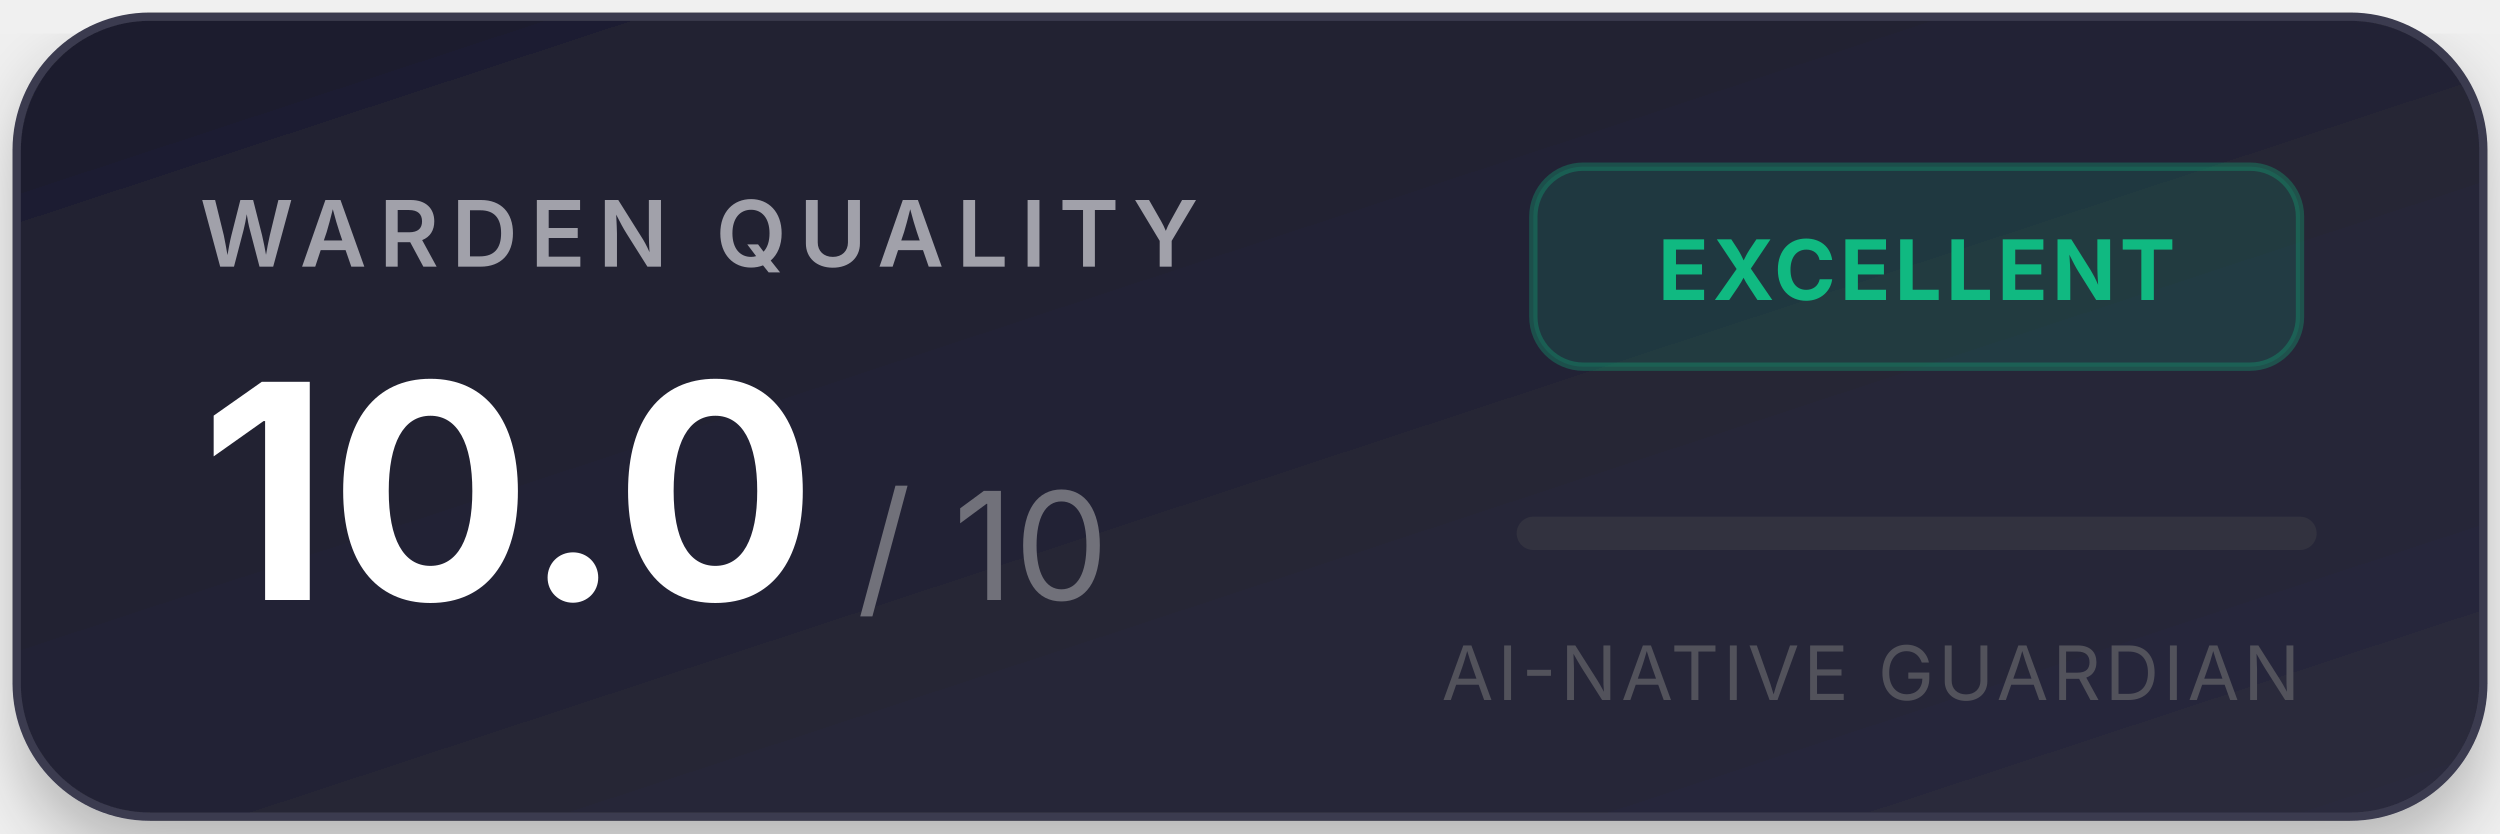
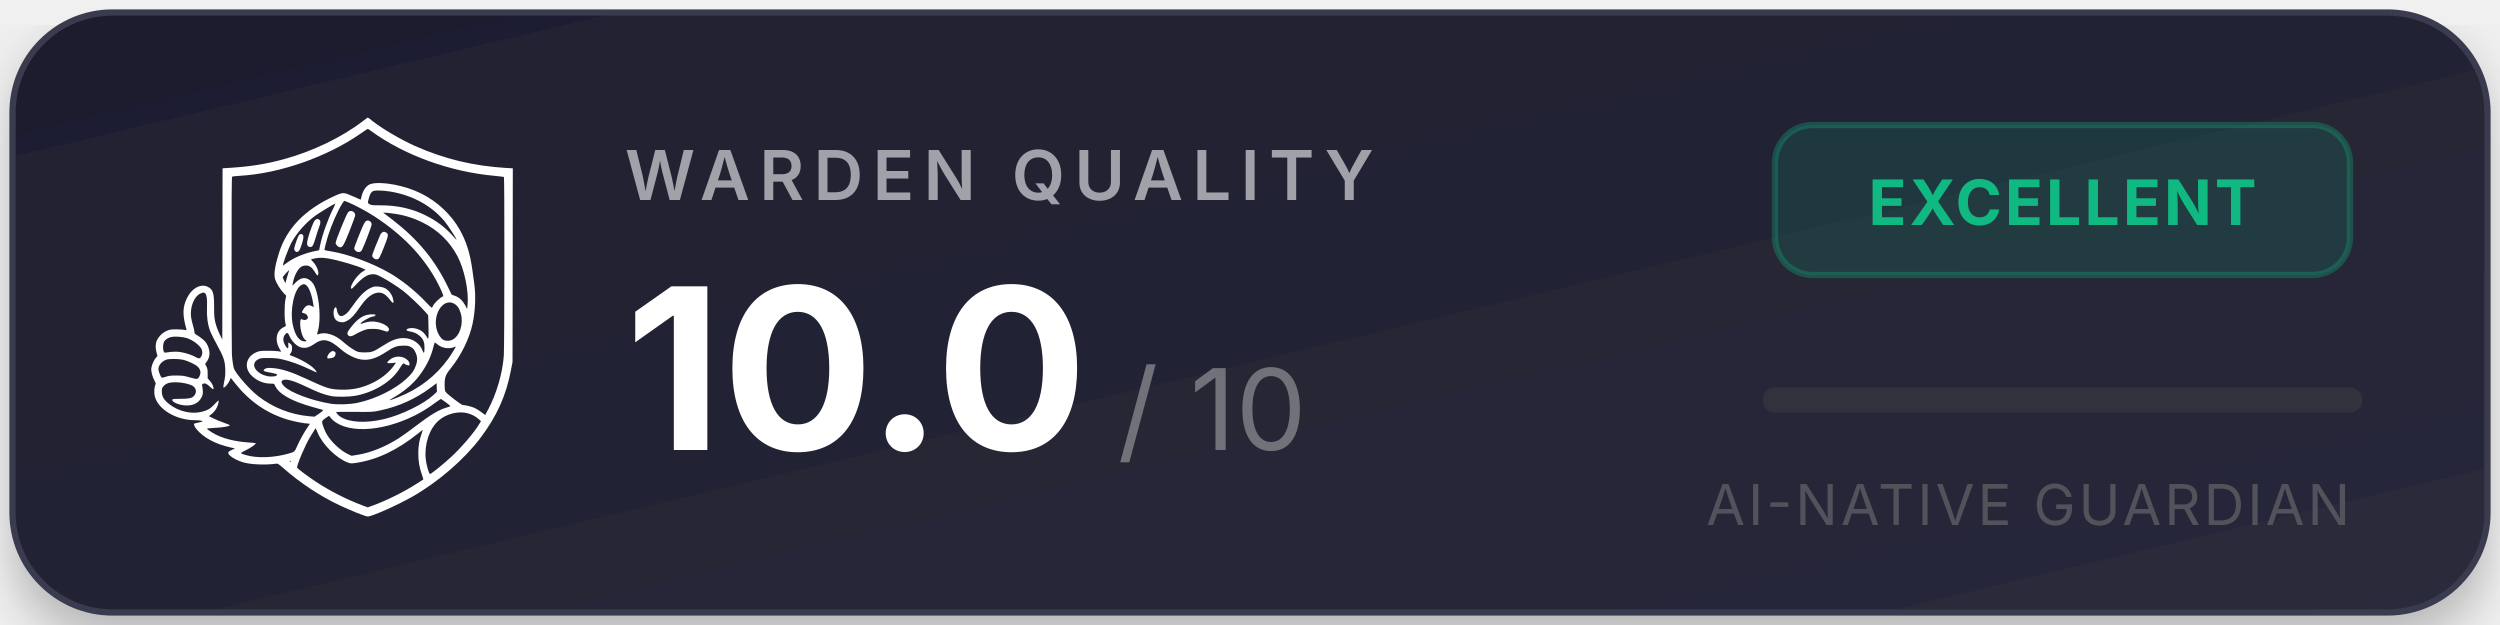
- <svg xmlns="http://www.w3.org/2000/svg" width="300" height="100" viewBox="0 0 300 100" fill="none" data-warden-score="10.0" data-warden-timestamp="1770416769" data-warden-signature="ae4a4f1d7ee112f628754c8da37de0a5aaefee07862c6ab9e3f3d7f927613885">
-   <a href="https://warden.ai/verify?score=10.0&amp;sig=ae4a4f1d7ee112f628754c8da37de0a5aaefee07862c6ab9e3f3d7f927613885&amp;ts=1770416769" target="_blank">
+ <svg xmlns="http://www.w3.org/2000/svg" width="400" height="100" viewBox="0 0 400 100" fill="none" data-warden-score="10.0" data-warden-timestamp="1771507164" data-warden-signature="d75f45e1882ab136cb4741009de729fe800fbdd243dc5882e2224392e2e6f513">
+   <a href="https://warden.ai/verify?score=10.0&amp;sig=d75f45e1882ab136cb4741009de729fe800fbdd243dc5882e2224392e2e6f513&amp;ts=1771507164" target="_blank">
    <defs>
      <filter id="shadow" x="-10%" y="-10%" width="120%" height="120%">
        <feDropShadow dx="0" dy="4" stdDeviation="4" flood-color="#000" flood-opacity="0.25" />
      </filter>
      <linearGradient id="cardGrad" x1="0" y1="0" x2="1" y2="1">
        <stop offset="0%" stop-color="#1e1e2e" />
        <stop offset="100%" stop-color="#2a2a3c" />
      </linearGradient>
      <linearGradient id="scoreGrad" x1="0" y1="0" x2="1" y2="0">
        <stop offset="0%" stop-color="#10B981" />
        <stop offset="100%" stop-color="#059669" />
      </linearGradient>
    </defs>
-     <rect x="2" y="2" width="296" height="96" rx="16" fill="url(#cardGrad)" stroke="#3b3b4f" stroke-width="1" filter="url(#shadow)" />
-     <text x="24" y="32" fill="#a1a1aa" font-family="system-ui, -apple-system, Segoe UI, sans-serif" font-size="11" font-weight="600" letter-spacing="1.5" style="text-transform: uppercase;">WARDEN QUALITY</text>
-     <text x="24" y="72" fill="#fff" font-family="system-ui, -apple-system, Segoe UI, sans-serif" font-weight="700">
+     <rect x="2" y="2" width="396" height="96" rx="16" fill="url(#cardGrad)" stroke="#3b3b4f" stroke-width="1" filter="url(#shadow)" />
+     <g transform="translate(24, 18) scale(0.09)">
+       <path fill="#ffffff" d="m378.5 15.3c-36.8 28.4-89.3 53.8-140.1 67.6-33.1 9-60.2 13.3-99.6 15.7l-9.8 0.6-0.2 152.1-0.3 152.2-4.8-9.5c-2.7-5.6-5.7-13.6-7.2-19.5-2.2-8.8-2.5-12.1-2.5-28.6 0-25-1.9-31.3-11.1-35.9-12.3-6.3-28.4 2.1-36.9 19.4-8.2 16.4-8.5 30.2-1.4 55.5 0.7 2.4 0.6 2.4-3.7 1.5-2.4-0.5-9.1-0.9-14.9-0.9-9.4 0.1-11.2 0.4-16.8 2.9-4.2 2-7.9 4.6-11.1 8.2-7.9 8.6-9.7 17-6.5 30l1.7 6.5-2.6 2.7c-3.4 3.5-7.5 12.7-8.3 18.3-0.8 5.7 1.7 15.6 5.5 22.4 2.1 3.8 2.6 5.6 1.9 6.8-1.9 3.5-2.8 13.1-1.7 19.1 4.3 24.2 37 44.5 71.6 44.6 5 0 10.4 0.5 12 1.1 2.7 1.2 2.7 1.2-3.2 2.6-3.3 0.8-7.1 1.6-8.3 1.9-2 0.4-2.3 0.9-1.7 3.2 0.3 1.5 2 4.5 3.7 6.6 12.2 15.3 33.9 27.1 61.1 33.1l7.8 1.7-6.1 2.9c-4.3 2-6 3.4-6 4.8 0 4.7 12.3 12.7 26.2 16.9 12.9 4 39.8 5.2 58.3 2.6 3.9-0.5 4.3-0.2 13.7 8 30.6 26.7 65 49.4 99.4 65.7 20.5 9.7 46.5 20.1 50.4 20.1 7.5 0.1 52-19.7 79-35 46-26.1 92.1-65.9 121.4-104.6 29.4-39 45.7-75.3 54.3-120.6l2.8-14.5 0.3-172.1 0.2-172.2-11.7-0.6c-58.1-3.5-109.5-15.8-162-39-25.6-11.4-60.2-31.8-77.1-45.5-3.4-2.8-6.5-5.1-7-5.1-0.4 0-4.3 2.9-8.7 6.3zm15.1 18c58.4 42.5 139.2 71.9 217.8 79.2 9.3 0.9 17.3 1.8 17.8 2.1 1.2 0.8 1 300.8-0.2 317.9-2.3 31.3-12.9 67.5-28.1 96l-5 9.3-6.7-5c-3.7-2.8-9-6.2-11.9-7.5-5.1-2.3-16.4-5.2-21.3-5.3-2.7-0.1-26.8-18.6-30.2-23.1-1.5-2-1.9-4.4-2-12-0.2-13.5 1.5-18.4 10.2-29.2 19.2-23.8 34-53.9 39.6-80.7 4.7-22.6 5.8-48.7 3-69.5-0.9-6.1-2.4-17.5-3.5-25.5-4-29.3-10.5-50.1-22.2-71.2-15-26.9-39.7-50.3-68.8-64.8-28.4-14.3-70.5-22.2-89.4-17-7.7 2.2-14.2 11.1-16.8 22.9-0.6 2.8-1.2 5.1-1.4 5.1-0.2 0-5.9-2.5-12.7-5.6-17.8-8-18.4-8.1-35.9 0-51.1 23.6-83.2 57-96.9 101.1-6.9 21.9-9.1 37.2-6.7 45.6 2.1 6.9 9.5 19 15.4 25l4.5 4.7-1.2 5.3c-2.5 11.7-2.3 39.8 0.5 47 0.4 1.1-0.6 2.1-3.5 3.4-13 5.9-16.7 22.3-8.5 37.1l3.7 6.7-5.8-0.9c-3.3-0.5-11.7-0.9-18.9-0.8-10.9 0-13.9 0.4-18.5 2.2-19.2 7.6-23.8 27.5-9.7 41.7 9.4 9.3 21.6 14.5 34.3 14.5 5.9 0 6.2 0.1 7.4 3 6.3 15.1 28.8 28 68.5 39 8.3 2.4 15.6 4.4 16.4 4.6 1.9 0.6 0.3 2.2-7.6 7.6l-6.8 4.6-9.5-0.8c-32.8-2.9-64.6-15.4-90.6-35.7-14.6-11.3-36.9-36.3-42.6-47.8-1.6-3.1-3.3-13.9-4.2-26-0.3-3.9-0.6-76.5-0.6-161.4-0.1-113.6 0.2-154.6 1-155.1 0.6-0.4 6.5-1 13.1-1.4 71.3-4 155.7-33.5 215.9-75.5 6.3-4.4 11.8-8 12.1-8 0.4-0.1 3.3 1.8 6.5 4.2zm33.9 107.3c38.5 6.4 71.8 24.4 95 51.3 6 6.9 22.4 32.1 22.5 34.3 0 0.4-3.3-2.9-7.3-7.5-13.4-15-28.8-26.5-48.6-36.2-24.4-12-49.3-17.4-79.6-17.5-14.2 0-16.4-0.2-19.3-2-2.7-1.7-3.1-2.4-2.6-4.7 2.8-13.1 5.5-17.7 10.7-19.1 4.2-1.1 18-0.4 29.2 1.4zm-74.4 19.4c11.8 4.9 32.5 16 45.4 24.4 49.3 32.1 85.1 68.8 109.5 112.4 7.4 13.2 14.6 29.5 13.2 30-5.5 1.8-17.1 13.1-18.7 18.2-0.4 1.1-1.2 1.9-1.8 1.9-0.7-0.1-5-4.2-9.7-9.3-18.3-19.7-43.8-40.1-66-52.8-29.9-17.1-72.8-33-102.3-37.8-6.6-1.1-12.2-2.1-12.4-2.4-0.6-0.6 2.4-12.9 5.8-24.1 6.1-19.7 17.4-45.6 25.5-58.3 1.9-2.8 3.5-5.2 3.8-5.2 0.2 0 3.6 1.4 7.7 3zm-26.7 9.2c-10.1 20.1-20.4 49-24.1 67.4l-1.6 8.3-5.6 1.1c-20.8 4.1-40.1 12.2-53.5 22.5-2.6 1.9-4.8 3.5-5 3.5-1.9 0 9.3-30.3 15.1-41 9.3-17.1 25.8-35.7 42.1-47.5 7.8-5.7 33.8-21.4 35.5-21.5 0.4 0-0.9 3.3-2.9 7.2zm101.6 9.9c22.3 2.7 38.4 7.5 57.5 16.9 26.5 13.2 47.3 33.4 61.1 59.5 12.4 23.4 20.5 62.8 17.9 87l-0.7 6.9-3.5-6.7c-4.5-8.4-10.3-13.9-18-16.7l-6-2.2-6.1-12.6c-23.4-48.6-52.8-84.6-98.4-120-7-5.5-13.8-10.6-15-11.5l-2.3-1.6h2.5c1.4-0.1 6.4 0.4 11 1zm-111.3 80.4c17.8 2.9 53.5 13.4 63.7 18.7l2.8 1.5-4.4 2.6c-10.5 6.1-24.8 27.1-21 30.9 0.6 0.6 2.7-1 5.8-4.4 14.3-15.6 22.9-21.2 32.6-21.3 4.8 0 6.9 0.7 14.5 4.6 11.7 6.2 26.7 15.6 38.3 24.3 9.9 7.4 31.3 27.6 40.3 37.9l5.2 6 0.4 11.6c0.6 19.6 0.5 29-0.3 29.8-0.5 0.4-1.1 0.3-1.3-0.4-1.2-3.5-6.8-10.4-10.2-12.6-7.3-4.9-17.6-6.8-24-4.6-5 1.8-3.7 4.2 2.8 5.1 7.1 1.1 12.9 3.7 17.9 8.2 6 5.4 8.2 11 8.2 20.3 0 10.3-1.2 12-3.6 5.3-4.7-13-18.6-22-33.9-22-11.4 0-21.7 4-38.2 14.7-15.1 9.7-18.2 10.8-30.3 10.8-8.7-0.1-11.3-0.4-15.4-2.3-5.6-2.6-16-10-25.1-18-13.4-11.7-30.3-16.6-42.2-12.1-2.7 1-2.7 0.8-0.8-5.7 4.3-14.8 3.9-42-1-63.9-3-13.1-6.2-20.1-11.5-24.9-8.9-8-18.3-6.8-28.3 3.8-5.2 5.6-5.1 5.9-2.6-5.4 1.4-6.4 5.6-15.3 9.5-19.9 3.5-4.3 7.4-6.1 12.7-6.1 5.7 0 10.2 3 14.4 9.5 6.2 9.6 5.8 9.2 7.1 6.9 2.3-4.3-2.4-16.2-9.1-23.1-4-4.2-4-4.2-1.6-4.8 10.5-2.6 17.1-2.9 28.6-1zm-71.8 29.2c-1.5 4.9-3.1 10.1-3.4 11.8l-0.7 3-2.3-4.5c-1.3-2.5-2.4-5.2-2.5-6.1 0-1.2 10.5-12.8 11.6-12.9 0.1 0-1.1 3.9-2.7 8.7zm32 17.7c5.3 2.8 11 17.6 13.5 35.4l0.6 4.2-3.7-2c-4.2-2.2-7.6-1.8-11.1 1.4-2.1 1.8-6.2 8.5-6.2 10 0 0.3 1.8 1 4 1.6 3.2 0.8 4.5 1.9 5.7 4.5 1.6 3.3 1.5 3.6-0.2 5.5-2 2.2-5.5 2.6-8.7 0.9-2.9-1.5-3.8 0.2-3.8 7.6 0 11.9 5 27.1 9.5 28.9 2.4 0.9 1.7 2.6-1 2.6-10 0-17.7-10.5-21.7-29.8-5.5-26.4 2.8-64.3 15.4-70.5 4.1-2 4.2-2 7.7-0.3zm-178.6 15.4c2.7 2.9 3.6 10.7 3 25.2-0.7 16.2 1.3 30.3 5.8 42 1.6 4.1 7 14.9 12 24 11.9 21.7 14.1 28.2 14.7 43 0.3 9.1-0.1 13.7-1.8 21.9-1.1 5.7-1.9 10.6-1.6 10.8 1.7 1.7 8.5-5.8 11.4-12.8l1.8-4.1 7 8.8c26.1 33 56.7 54.2 94.5 65.5 10.4 3.1 29.9 6.9 35.7 6.9 1.7 0 3.2 0.3 3.2 0.6 0 0.4-1.5 2.7-3.4 5.3-5.2 7.2-15 24.7-19.1 34.4-4 9.2-4.7 10-12.4 12.3-28 8.3-58.1 9.5-79.1 3.3-10.5-3.1-10.5-3.2 0.2-8.4 8.8-4.3 17.8-10.6 17.8-12.4 0-0.4-5.1-1.1-11.4-1.4-26.4-1.6-49.7-7.7-65.5-17.4-5.2-3.2-9.6-6.3-9.8-6.9-0.2-0.7 4.4-1.3 14.4-1.8 13.7-0.6 26.3-2.8 26.3-4.6 0-0.4-4.8-2.4-10.7-4.5-6-2.1-14.4-5.6-18.8-7.7l-7.9-4 2.9-2.1c4.7-3.3 8.9-8.3 11.4-13.3 2.3-4.5 4-12.4 2.7-12.4-0.4 0-3.4 2.9-6.8 6.6-7.6 8.1-12.2 10.9-22.9 13.5-18.1 4.6-40.7-0.6-57-13.1-10.3-8-13.8-13.9-13.9-23.2 0-5 0.4-6.2 3-9.2 4.7-5.3 10.6-7.1 22.5-7 10.7 0.1 23.5 2.9 29.3 6.4 6.7 4.1 7.8 12 2.4 17.8-3.9 4.2-8.7 5.2-24.3 5.2-10.8 0-13.8 0.3-14.2 1.4-1.5 3.9 10.6 9.5 22.3 10.3 14.1 1 24.6-4 29.5-14.1 2.4-4.9 2.7-6.4 2.3-12.8-0.3-4-0.8-8-1.2-8.9-0.5-1.1 0.1-1.9 1.9-2.7 3.2-1.5 6.3-0.1 12.6 5.8 4.5 4.2 5.9 4.8 5.9 2.7 0-3.7-2.5-9-6.3-13.3l-4.2-4.8v-8.5c0-7-0.5-9.4-2.3-12.9l-2.2-4.3 2.5-3.3c6.4-8.5 7-19.1 1.5-30.3-2.5-5-4.5-7.3-9.9-11.5-3.8-2.9-8.3-6.1-10-7-2.4-1.3-3.1-2.4-3.1-4.6 0-1.6-1.1-6.6-2.5-11.3-1.4-4.6-3-11.5-3.5-15.2-2.2-17.6 5.3-36.8 16.5-41.8 5.1-2.3 6.8-2.4 8.8-0.1zm441.7 17.7c6 3.1 9.8 8.4 12.5 17.7 5.3 18.3-1.8 40.4-15 46.8-5.6 2.7-13.1 2.4-17.3-0.7-4.5-3.3-8.8-10.7-10.7-18.3-6.7-27.2 11.9-55 30.5-45.5zm-292.5 57c0.9 2.5 3.5 6.8 5.6 9.6 11.2 14.1 23.9 16.1 38.2 5.9 16.1-11.6 27.2-9.4 48.7 9.4 10.1 8.9 24.6 16.2 35.2 17.7 14.3 2.1 27.1-1.9 45.2-13.8 13.2-8.8 18.6-10.7 30.1-10.8 8.1 0 9.5 0.3 13.7 2.7 3.6 2.2 5.3 4.1 7.4 8.5 4 8 4.3 14.9 1.1 24-3.3 9.3-6.8 14.3-16.4 23.3-20.2 18.9-55.6 36.4-86.8 43-14.3 3.1-36.2 3.8-48.9 1.6-34.1-5.8-70-19.3-81.8-30.6-7.6-7.3-6.4-12 2.9-12 7.3 0 17.7 3.7 39.3 14 18.6 8.9 29.2 12.8 41 15.1 9 1.8 31.5 1.5 42.6-0.4 34-6.1 65.8-25.8 79.7-49.5 4.5-7.6 6.7-9.6 8.2-7.3 0.3 0.5 2.2 1.5 4.1 2.1 2.8 1 3.8 1 4.4 0.1 1.2-2-0.1-5.9-2.9-8.7-8.1-8.3-22.9-8.6-32.1-0.7-6.3 5.4-5.5 6.6 3.7 5.8l7.6-0.8-3.4 4.9c-8.3 11.8-21.6 22.7-36.9 30.4-19 9.6-37.2 13.5-58.5 12.7-19.4-0.7-23.7-2.1-61.2-19.5-26.2-12.2-44.4-17.9-59.8-18.9-7.4-0.5-9.7-0.3-12.4 1.1-5.4 2.8-3.8 4.8 4.9 6.3 9.3 1.5 16 3.3 16 4.3 0 3.1-9 4.4-17.8 2.6-8.4-1.7-15.7-6-19.9-11.5-5.4-7-3.8-14.2 4-18.3 3.8-2.1 5.6-2.3 18.2-2.3 11 0 16.3 0.5 24.4 2.3 14 3.2 30.6 9.1 46.9 16.8 7.4 3.5 13.6 6.4 13.8 6.4 1.2 0 0-2.4-2.8-5.5-6.6-7.6-25.8-18.6-43.1-24.8-1.7-0.7-1.7-0.9 0.5-3.9 1.7-2.5 2.3-4.7 2.3-8.6 0-4.6-0.4-5.7-2.8-7.8-1.5-1.3-3.1-2.4-3.5-2.4-0.4 0-0.6 2.1-0.3 4.6 0.5 6.8-1.1 7.3-4.9 1.5-4.9-7.8-5.3-14.9-0.9-20.4 3.1-4 5.3-3.5 7.4 1.8zm-182.3 4.5c10.9 3.3 24.1 13.4 26.7 20.3 1.5 4 1.4 8.3-0.4 11.7-2.5 4.8-4.4 5.2-10 2-7.1-4-17.7-7.6-26.8-9-7.2-1.2-14.6-1-25.3 0.6-4.1 0.6-4.2 0.6-5.4-3.1-1.5-4.7-0.8-13.4 1.5-16.9 2.3-3.4 7.4-6.5 12.7-7.6 6.2-1.3 19.5-0.3 27 2zm446 11.4c7.3 6.2 19.2 8.4 28.3 5.1 2.2-0.8 4.1-1.5 4.2-1.5 0.7 0-8 14.2-13.1 21.3-22.2 31.1-52.5 54.4-89.6 69-16.4 6.5-19 6.7-8.8 0.9 16.8-9.6 31.3-21.2 41.6-33.2 13.7-16.1 24-34.9 28.8-52.7 3.4-12.7 3.2-12.3 4-12.3 0.3 0 2.4 1.6 4.6 3.4zm-452.8 27.1c3.8 0.8 11.1 3.5 16.3 6 9.9 4.8 13.6 8.6 14.9 15.1 0.8 4.4-2.6 12.1-5.8 12.9-1.4 0.4-7-0.7-13.3-2.6-9.8-2.9-12.4-3.2-23.5-3.3-10.5 0-13.5 0.4-18.8 2.2-4.9 1.7-6.7 2-7.8 1.2-1.7-1.5-5.4-11.3-5.4-14.5 0-7 5.6-14 13.8-17 5-1.8 21-1.8 29.6 0zm445.5 62.8c-17.3 16-57.2 35.5-87.5 42.7-33.3 7.9-63 6.1-78.5-4.6-3.4-2.3-6.9-6.3-6.9-7.9 0-0.3 14.5-0.4 32.3-0.3 32 0.3 32.3 0.3 45.7-2.5 33.2-7 63.6-20.7 90.3-40.8l10.2-7.7 0.3 7.7 0.3 7.6zm22.4 13.2c4.2 3.2 7.7 6.1 7.7 6.5 0 0.3-2.1 1.2-4.7 1.9-14.5 3.8-30.6 13.3-55.8 32.7-9.6 7.4-22.9 17-29.7 21.5-23.6 15.4-51.1 26.7-74.4 30.4l-11.1 1.8-5.8-2.7c-12.3-5.6-27.4-19.1-36.5-32.6-4.4-6.5-10-20.4-10-25 0-1.9 1.4-3.4 6.1-6.7l6.2-4.2 2.1 2.7c23 29.3 88.6 27.8 150.8-3.4 12-6 24.2-13.6 35.8-22.3 5.2-3.9 9.9-7 10.5-6.7 0.5 0.2 4.5 3 8.8 6.1zm38.8 19.3c7.4 2.1 13.5 5.3 19.3 10.4l4 3.5-2.8 4.7c-8.7 14.9-32.4 42.7-50.5 59.2-14.7 13.6-36 30.6-37.4 30.1-1.9-0.6-6.6-17-7.5-26.6-2.7-26.7 6.5-54.1 23.1-68.6 13.7-12 35.2-17.3 51.8-12.7zm-267.3 33.9c9.1 22 33.4 46 54.4 53.8 4.2 1.5 5.7 1.6 13 0.6 37.9-5.4 74.6-22.8 112.6-53.4 3.9-3.2 7.2-5.7 7.2-5.4 0 0.2-1.1 3.6-2.5 7.7-4 11.7-5.5 21-5.5 33.8 0 13.8 1.8 24.9 6.2 37.5 1.6 4.9 2.9 9 2.7 9.1-0.2 0.2-5.6 3.6-11.9 7.6-22.3 14.3-52.6 29.4-76.2 38.1l-10.7 3.9-10.4-3.9c-27.4-10.3-57.6-25.7-81.8-41.7-14-9.2-32.6-23.2-33.3-24.9-1.3-3.4 14.4-40.6 23-54.5 8.7-14.2 9.8-15.9 10-15.7 0.1 0.1 1.5 3.5 3.2 7.4zm-47.8 51.9c0 0.8-0.5 1.2-1 0.9-0.6-0.4-0.8-1.1-0.5-1.6 0.9-1.4 1.5-1.1 1.5 0.7z" />
+       <path fill="#ffffff" d="m352.3 177.2c-3.2 3.5-22.3 50.4-22.3 54.8 0 2.6 4 6.8 7.1 7.5 4.9 1.2 7-2.4 17.4-28.3 5.3-13.4 9.9-25.9 10.2-27.7 1.1-6.8-7.8-11.3-12.4-6.3z" />
+       <path fill="#ffffff" d="m383.7 193.1c-0.9 0.6-3.1 4-4.8 7.7-4.8 10.6-15.9 38.7-15.9 40.4 0 3.1 4 6.8 7.3 6.8 3.8 0 5-0.7 6.7-4 3.8-7.2 17-41.9 17-44.7 0-5.7-5.5-9-10.3-6.2z" />
+       <path fill="#ffffff" d="m412.4 213.5c-1.2 0.8-2.7 2.9-3.4 4.7-0.8 1.8-4.2 10.2-7.7 18.6-3.5 8.4-6.3 16.3-6.3 17.6 0 3.2 4 6.6 7.8 6.6 4.2 0 5.1-1.5 13.4-22.3 8.1-20.5 8.4-22.8 3.1-25.6-2.9-1.5-4.4-1.4-6.9 0.4z" />
+       <path fill="#ffffff" d="m295.3 190c-2.5 1-4.1 3.8-7.9 13.6-4.1 10.7-7.3 21.4-8 26.7-0.8 5.7 1.2 8.7 5.7 8.7 3.9 0 5.2-2.4 9.5-16.8 1.9-6.6 4.6-14.9 6-18.3 3-7.9 3.1-11.3 0.2-13.3-2.5-1.8-2.5-1.8-5.5-0.6z" />
+       <path fill="#ffffff" d="m264.5 218.4c-1.7 2.5-6.8 16.8-7.9 22.2-0.5 2.3-0.2 3.7 1.3 5.5 1.6 2 2.3 2.2 4.7 1.4 2.5-0.9 3.3-2.3 6.1-10 3.9-11.1 4.9-16.6 3.4-19.4-1.6-2.9-5.6-2.7-7.6 0.3z" />
+       <path fill="#ffffff" d="m397 309.9c-11.5 3.8-22 13.1-34 30.1-4.1 5.8-8.7 12.1-10.3 14-3.6 4.3-9.4 8-12.5 8-3.7 0-6.9-4-7.7-9.8-0.8-5.8-2.2-7.4-4.1-4.8-2.1 2.9-2.7 9.3-1.4 14.7 1.5 6.4 5.9 10 12.9 10.7 4.1 0.4 5.9-0.1 11.2-2.9 6.8-3.7 12.8-10.2 22.4-24.4 16-23.8 33.4-31.4 46.1-20.2 2 1.7 5.4 5.5 7.6 8.4 5.6 7.6 7.3 5.8 4.3-4.4-2.1-7-7.6-13.8-13.7-16.9-5.4-2.7-16.2-4-20.8-2.5z" />
+       <path fill="#ffffff" d="m390.3 359.1c-11.2 1.1-20.4 7.1-31.1 20.3-8.8 10.8-9.9 13.7-6.5 17.1 2.3 2.3 6.7 1.5 12.8-2.4 2.7-1.7 8.5-4.5 13-6.3 7-2.8 9.2-3.2 17.5-3.1 7.6 0 11.2 0.5 17.9 2.7 8.1 2.7 8.5 2.7 9.8 1 1.8-2.4 1.6-3.7-0.8-6.8-2.9-3.7-10.8-7.5-19.2-9.2-7.8-1.7-17.2-0.8-24.7 2.2-2.3 0.9-4.3 1.4-4.6 1.1-1.7-1.7 16.4-12.7 21-12.7 2.2 0 5.6-1.8 5.6-2.9 0-1.3-3.9-1.7-10.7-1z" />
+       <path fill="#ffffff" d="m320.2 426.5c-3.3 2.7-5.7 7.7-4.9 9.9 0.4 1 1.5 1.2 4.9 0.5 2.4-0.4 4.6-0.8 4.9-0.9 0.3 0 1.5-0.9 2.7-2 2.8-2.6 2.9-7.5 0.3-9-3-1.5-4.7-1.2-7.9 1.5z" />
+     </g>
+     <text x="100" y="32" fill="#a1a1aa" font-family="system-ui, -apple-system, Segoe UI, sans-serif" font-size="11" font-weight="600" letter-spacing="1.5" style="text-transform: uppercase;">WARDEN QUALITY</text>
+     <text x="100" y="72" fill="#fff" font-family="system-ui, -apple-system, Segoe UI, sans-serif" font-weight="700">
      <tspan font-size="36">10.0</tspan>
      <tspan font-size="18" fill="#71717a" font-weight="400" dx="2">/ 10</tspan>
    </text>
-     <rect x="184" y="20" width="92" height="24" rx="6" fill="#10B981" fill-opacity="0.15" stroke="#10B981" stroke-opacity="0.3" stroke-width="1" />
-     <text x="230" y="36" fill="#10B981" font-family="system-ui, -apple-system, Segoe UI, sans-serif" font-size="10" font-weight="700" text-anchor="middle" letter-spacing="0.5">EXCELLENT</text>
-     <line x1="184" y1="64" x2="276" y2="64" stroke="#3f3f46" stroke-width="4" stroke-linecap="round" stroke-opacity="0.5" />
-     <line x1="184" y1="64" x2="276.0" y2="64" stroke="url(#scoreGrad)" stroke-width="4" stroke-linecap="round" />
-     <text x="276" y="84" fill="#52525b" font-family="system-ui, -apple-system, Segoe UI, sans-serif" font-size="9" text-anchor="end" letter-spacing="0.5">AI-NATIVE GUARDIAN</text>
+     <rect x="284" y="20" width="92" height="24" rx="6" fill="#10B981" fill-opacity="0.15" stroke="#10B981" stroke-opacity="0.3" stroke-width="1" />
+     <text x="330" y="36" fill="#10B981" font-family="system-ui, -apple-system, Segoe UI, sans-serif" font-size="10" font-weight="700" text-anchor="middle" letter-spacing="0.5">EXCELLENT</text>
+     <line x1="284" y1="64" x2="376" y2="64" stroke="#3f3f46" stroke-width="4" stroke-linecap="round" stroke-opacity="0.5" />
+     <line x1="284" y1="64" x2="376.0" y2="64" stroke="url(#scoreGrad)" stroke-width="4" stroke-linecap="round" />
+     <text x="376" y="84" fill="#52525b" font-family="system-ui, -apple-system, Segoe UI, sans-serif" font-size="9" text-anchor="end" letter-spacing="0.5">AI-NATIVE GUARDIAN</text>
  </a>
</svg>
